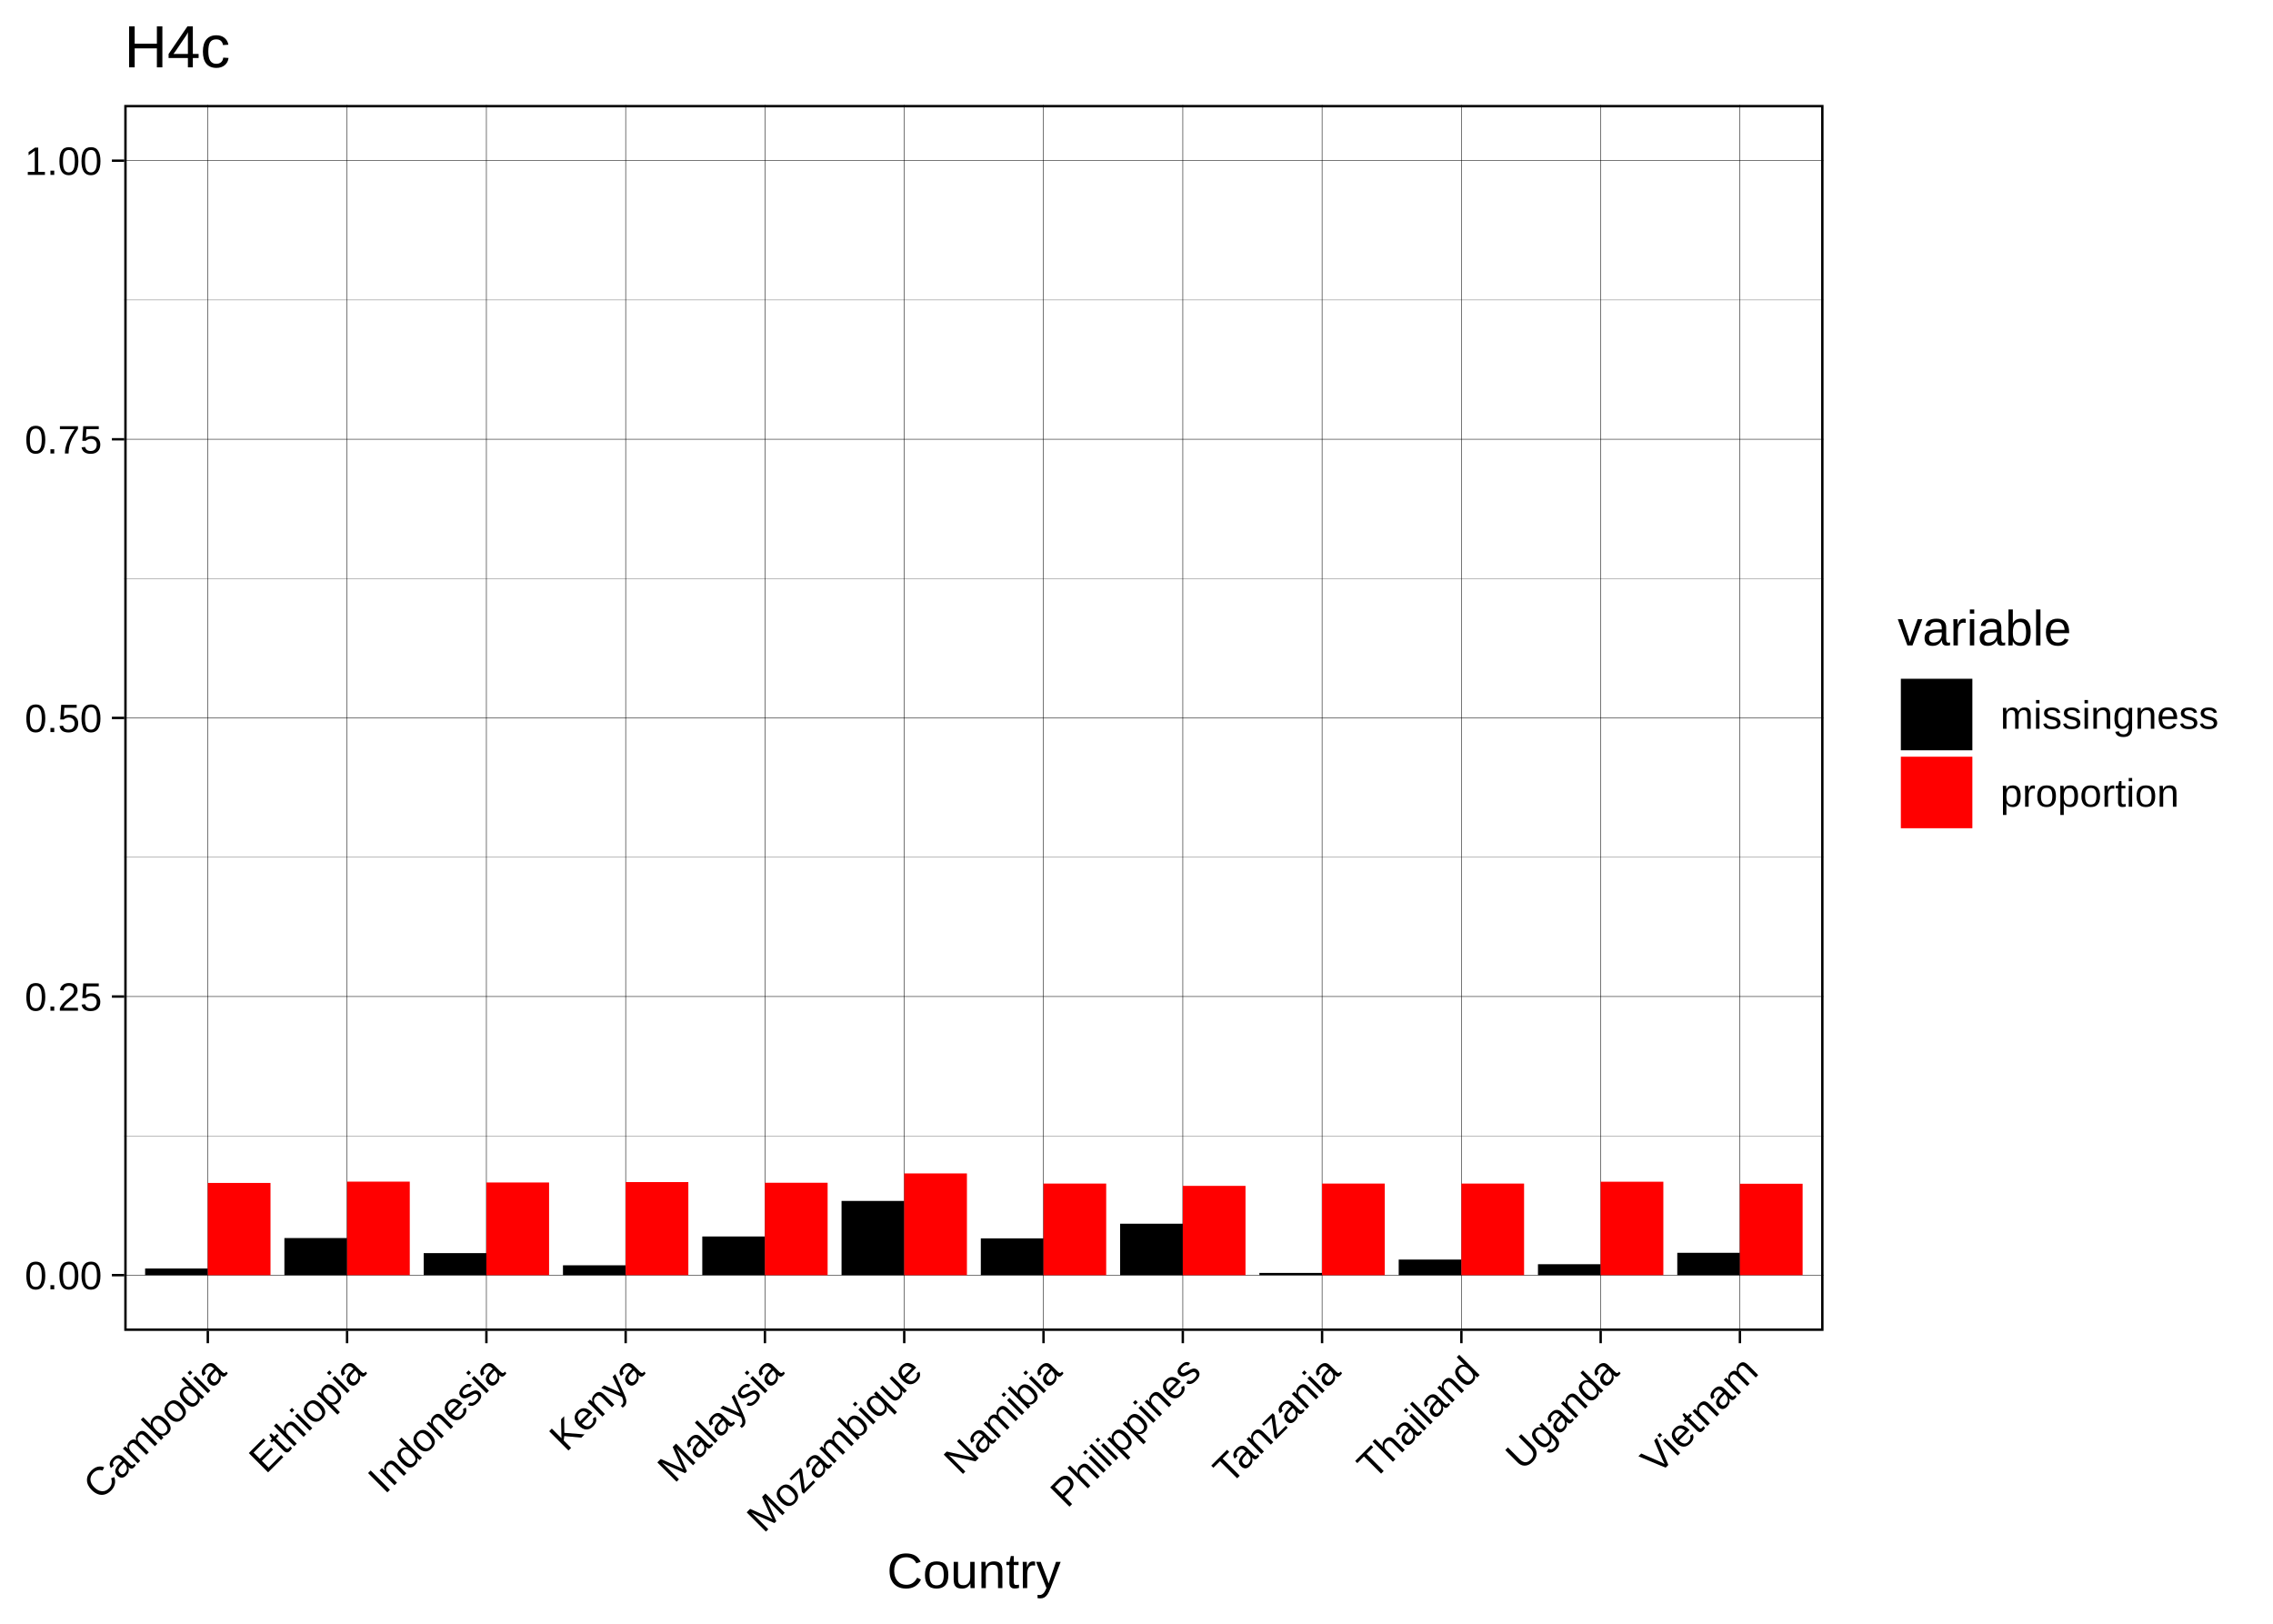
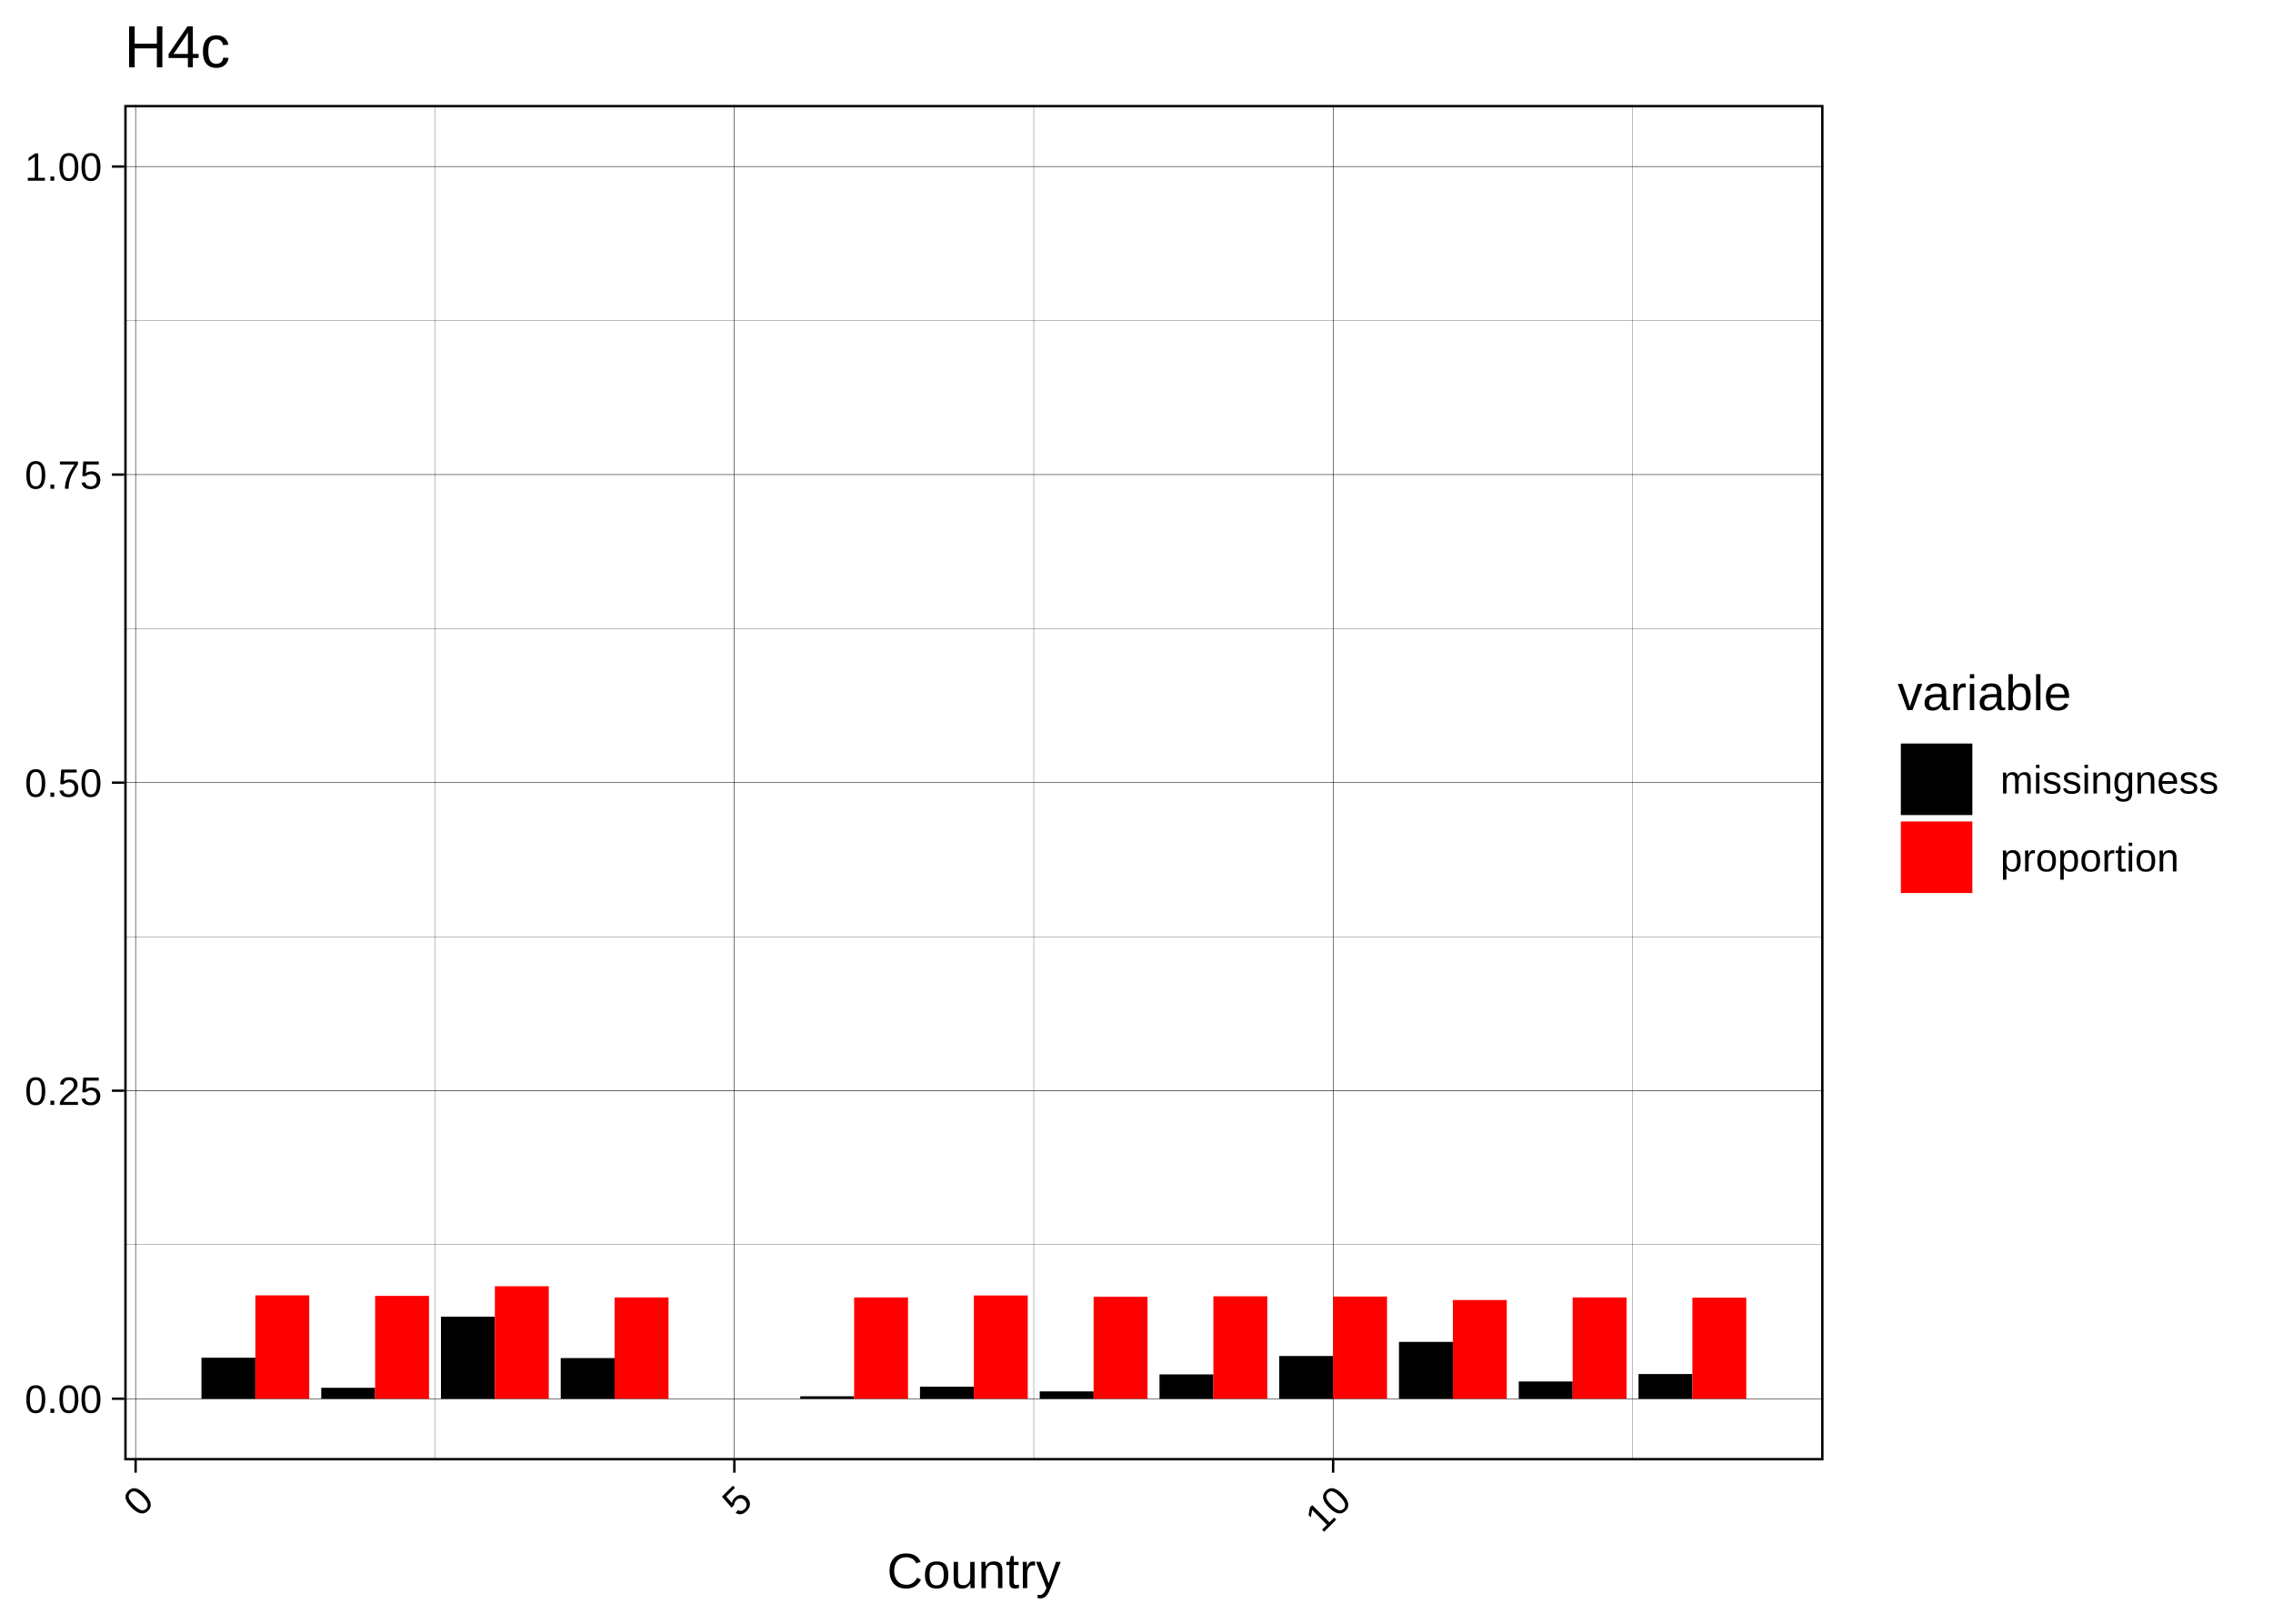
<svg xmlns="http://www.w3.org/2000/svg" class="svglite" width="504.00pt" height="360.00pt" viewBox="0 0 504.00 360.00">
  <defs>
    <style type="text/css">
    .svglite line, .svglite polyline, .svglite polygon, .svglite path, .svglite rect, .svglite circle {
      fill: none;
      stroke: #000000;
      stroke-linecap: round;
      stroke-linejoin: round;
      stroke-miterlimit: 10.00;
    }
    .svglite text {
      white-space: pre;
    }
  </style>
  </defs>
  <rect width="100%" height="100%" style="stroke: none; fill: #FFFFFF;" />
  <defs>
    <clipPath id="cpMC4wMHw1MDQuMDB8MC4wMHwzNjAuMDA=">
      <rect x="0.00" y="0.00" width="504.00" height="360.00" />
    </clipPath>
  </defs>
  <g clip-path="url(#cpMC4wMHw1MDQuMDB8MC4wMHwzNjAuMDA=)">
    <rect x="0" y="0.00" width="504.00" height="360.00" style="stroke-width: 1.07; stroke: #FFFFFF; fill: #FFFFFF;" />
  </g>
  <defs>
-     <clipPath id="cpMjcuNTV8NDA0LjMzfDIzLjI3fDI5NS4wNw==">
-       <rect x="27.55" y="23.27" width="376.79" height="271.80" />
+     <clipPath id="cpMjcuNTV8NDA0LjMzfDIzLjI3fDMyMy43Nw==">
+       <rect x="27.55" y="23.27" width="376.79" height="300.51" />
    </clipPath>
  </defs>
-   <g clip-path="url(#cpMjcuNTV8NDA0LjMzfDIzLjI3fDI5NS4wNw==)">
-     <rect x="27.55" y="23.27" width="376.79" height="271.80" style="stroke-width: 1.07; stroke: none; fill: #FFFFFF;" />
-     <polyline points="27.55,251.83 404.33,251.83 " style="stroke-width: 0.053; stroke-linecap: butt;" />
-     <polyline points="27.55,190.05 404.33,190.05 " style="stroke-width: 0.053; stroke-linecap: butt;" />
-     <polyline points="27.55,128.28 404.33,128.28 " style="stroke-width: 0.053; stroke-linecap: butt;" />
-     <polyline points="27.55,66.51 404.33,66.51 " style="stroke-width: 0.053; stroke-linecap: butt;" />
-     <polyline points="27.55,282.71 404.33,282.71 " style="stroke-width: 0.11; stroke-linecap: butt;" />
-     <polyline points="27.55,220.94 404.33,220.94 " style="stroke-width: 0.11; stroke-linecap: butt;" />
-     <polyline points="27.55,159.17 404.33,159.17 " style="stroke-width: 0.11; stroke-linecap: butt;" />
-     <polyline points="27.55,97.39 404.33,97.39 " style="stroke-width: 0.11; stroke-linecap: butt;" />
-     <polyline points="27.55,35.62 404.33,35.62 " style="stroke-width: 0.11; stroke-linecap: butt;" />
-     <polyline points="46.08,295.07 46.08,23.27 " style="stroke-width: 0.11; stroke-linecap: butt;" />
-     <polyline points="76.96,295.07 76.96,23.27 " style="stroke-width: 0.11; stroke-linecap: butt;" />
-     <polyline points="107.85,295.07 107.85,23.27 " style="stroke-width: 0.11; stroke-linecap: butt;" />
-     <polyline points="138.73,295.07 138.73,23.27 " style="stroke-width: 0.11; stroke-linecap: butt;" />
-     <polyline points="169.61,295.07 169.61,23.27 " style="stroke-width: 0.11; stroke-linecap: butt;" />
-     <polyline points="200.50,295.07 200.50,23.27 " style="stroke-width: 0.11; stroke-linecap: butt;" />
-     <polyline points="231.38,295.07 231.38,23.27 " style="stroke-width: 0.11; stroke-linecap: butt;" />
-     <polyline points="262.27,295.07 262.27,23.27 " style="stroke-width: 0.11; stroke-linecap: butt;" />
-     <polyline points="293.15,295.07 293.15,23.27 " style="stroke-width: 0.11; stroke-linecap: butt;" />
-     <polyline points="324.04,295.07 324.04,23.27 " style="stroke-width: 0.11; stroke-linecap: butt;" />
-     <polyline points="354.92,295.07 354.92,23.27 " style="stroke-width: 0.11; stroke-linecap: butt;" />
-     <polyline points="385.80,295.07 385.80,23.27 " style="stroke-width: 0.11; stroke-linecap: butt;" />
-     <rect x="63.06" y="274.49" width="13.90" height="8.23" style="stroke-width: 1.07; stroke: none; stroke-linecap: butt; stroke-linejoin: miter; fill: #000000;" />
-     <rect x="124.83" y="280.53" width="13.90" height="2.19" style="stroke-width: 1.07; stroke: none; stroke-linecap: butt; stroke-linejoin: miter; fill: #000000;" />
-     <rect x="186.60" y="266.26" width="13.90" height="16.46" style="stroke-width: 1.07; stroke: none; stroke-linecap: butt; stroke-linejoin: miter; fill: #000000;" />
-     <rect x="217.48" y="274.56" width="13.90" height="8.15" style="stroke-width: 1.07; stroke: none; stroke-linecap: butt; stroke-linejoin: miter; fill: #000000;" />
-     <rect x="279.25" y="282.22" width="13.90" height="0.49" style="stroke-width: 1.07; stroke: none; stroke-linecap: butt; stroke-linejoin: miter; fill: #000000;" />
-     <rect x="341.02" y="280.29" width="13.90" height="2.42" style="stroke-width: 1.07; stroke: none; stroke-linecap: butt; stroke-linejoin: miter; fill: #000000;" />
-     <rect x="32.18" y="281.24" width="13.90" height="1.47" style="stroke-width: 1.07; stroke: none; stroke-linecap: butt; stroke-linejoin: miter; fill: #000000;" />
-     <rect x="93.95" y="277.83" width="13.90" height="4.88" style="stroke-width: 1.07; stroke: none; stroke-linecap: butt; stroke-linejoin: miter; fill: #000000;" />
-     <rect x="155.72" y="274.14" width="13.90" height="8.57" style="stroke-width: 1.07; stroke: none; stroke-linecap: butt; stroke-linejoin: miter; fill: #000000;" />
-     <rect x="248.37" y="271.31" width="13.90" height="11.40" style="stroke-width: 1.07; stroke: none; stroke-linecap: butt; stroke-linejoin: miter; fill: #000000;" />
-     <rect x="310.14" y="279.26" width="13.90" height="3.46" style="stroke-width: 1.07; stroke: none; stroke-linecap: butt; stroke-linejoin: miter; fill: #000000;" />
-     <rect x="371.91" y="277.76" width="13.90" height="4.95" style="stroke-width: 1.07; stroke: none; stroke-linecap: butt; stroke-linejoin: miter; fill: #000000;" />
-     <rect x="76.96" y="261.98" width="13.90" height="20.73" style="stroke-width: 1.07; stroke: none; stroke-linecap: butt; stroke-linejoin: miter; fill: #FF0000;" />
-     <rect x="138.73" y="262.08" width="13.90" height="20.63" style="stroke-width: 1.07; stroke: none; stroke-linecap: butt; stroke-linejoin: miter; fill: #FF0000;" />
-     <rect x="200.50" y="260.16" width="13.90" height="22.56" style="stroke-width: 1.07; stroke: none; stroke-linecap: butt; stroke-linejoin: miter; fill: #FF0000;" />
-     <rect x="231.38" y="262.41" width="13.90" height="20.31" style="stroke-width: 1.07; stroke: none; stroke-linecap: butt; stroke-linejoin: miter; fill: #FF0000;" />
-     <rect x="293.15" y="262.41" width="13.90" height="20.31" style="stroke-width: 1.07; stroke: none; stroke-linecap: butt; stroke-linejoin: miter; fill: #FF0000;" />
-     <rect x="354.92" y="262.00" width="13.90" height="20.71" style="stroke-width: 1.07; stroke: none; stroke-linecap: butt; stroke-linejoin: miter; fill: #FF0000;" />
-     <rect x="46.08" y="262.27" width="13.90" height="20.45" style="stroke-width: 1.07; stroke: none; stroke-linecap: butt; stroke-linejoin: miter; fill: #FF0000;" />
-     <rect x="107.85" y="262.17" width="13.90" height="20.55" style="stroke-width: 1.07; stroke: none; stroke-linecap: butt; stroke-linejoin: miter; fill: #FF0000;" />
-     <rect x="169.61" y="262.23" width="13.90" height="20.49" style="stroke-width: 1.07; stroke: none; stroke-linecap: butt; stroke-linejoin: miter; fill: #FF0000;" />
-     <rect x="262.27" y="262.92" width="13.90" height="19.80" style="stroke-width: 1.07; stroke: none; stroke-linecap: butt; stroke-linejoin: miter; fill: #FF0000;" />
-     <rect x="324.04" y="262.41" width="13.90" height="20.31" style="stroke-width: 1.07; stroke: none; stroke-linecap: butt; stroke-linejoin: miter; fill: #FF0000;" />
-     <rect x="385.80" y="262.45" width="13.90" height="20.26" style="stroke-width: 1.07; stroke: none; stroke-linecap: butt; stroke-linejoin: miter; fill: #FF0000;" />
-     <rect x="27.55" y="23.27" width="376.79" height="271.80" style="stroke-width: 1.07;" />
+   <g clip-path="url(#cpMjcuNTV8NDA0LjMzfDIzLjI3fDMyMy43Nw==)">
+     <rect x="27.55" y="23.27" width="376.79" height="300.51" style="stroke-width: 1.07; stroke: none; fill: #FFFFFF;" />
+     <polyline points="27.55,275.97 404.33,275.97 " style="stroke-width: 0.053; stroke-linecap: butt;" />
+     <polyline points="27.55,207.67 404.33,207.67 " style="stroke-width: 0.053; stroke-linecap: butt;" />
+     <polyline points="27.55,139.37 404.33,139.37 " style="stroke-width: 0.053; stroke-linecap: butt;" />
+     <polyline points="27.55,71.07 404.33,71.07 " style="stroke-width: 0.053; stroke-linecap: butt;" />
+     <polyline points="96.45,323.77 96.45,23.27 " style="stroke-width: 0.053; stroke-linecap: butt;" />
+     <polyline points="229.22,323.77 229.22,23.27 " style="stroke-width: 0.053; stroke-linecap: butt;" />
+     <polyline points="361.98,323.77 361.98,23.27 " style="stroke-width: 0.053; stroke-linecap: butt;" />
+     <polyline points="27.55,310.11 404.33,310.11 " style="stroke-width: 0.11; stroke-linecap: butt;" />
+     <polyline points="27.55,241.82 404.33,241.82 " style="stroke-width: 0.11; stroke-linecap: butt;" />
+     <polyline points="27.55,173.52 404.33,173.52 " style="stroke-width: 0.11; stroke-linecap: butt;" />
+     <polyline points="27.55,105.22 404.33,105.22 " style="stroke-width: 0.11; stroke-linecap: butt;" />
+     <polyline points="27.55,36.92 404.33,36.92 " style="stroke-width: 0.11; stroke-linecap: butt;" />
+     <polyline points="30.07,323.77 30.07,23.27 " style="stroke-width: 0.11; stroke-linecap: butt;" />
+     <polyline points="162.83,323.77 162.83,23.27 " style="stroke-width: 0.11; stroke-linecap: butt;" />
+     <polyline points="295.60,323.77 295.60,23.27 " style="stroke-width: 0.11; stroke-linecap: butt;" />
+     <rect x="44.67" y="301.02" width="11.95" height="9.10" style="stroke-width: 1.07; stroke: none; stroke-linecap: butt; stroke-linejoin: miter; fill: #000000;" />
+     <rect x="71.23" y="307.69" width="11.95" height="2.42" style="stroke-width: 1.07; stroke: none; stroke-linecap: butt; stroke-linejoin: miter; fill: #000000;" />
+     <rect x="97.78" y="291.92" width="11.95" height="18.20" style="stroke-width: 1.07; stroke: none; stroke-linecap: butt; stroke-linejoin: miter; fill: #000000;" />
+     <rect x="124.33" y="301.10" width="11.95" height="9.02" style="stroke-width: 1.07; stroke: none; stroke-linecap: butt; stroke-linejoin: miter; fill: #000000;" />
+     <rect x="177.44" y="309.57" width="11.95" height="0.55" style="stroke-width: 1.07; stroke: none; stroke-linecap: butt; stroke-linejoin: miter; fill: #000000;" />
+     <rect x="203.99" y="307.44" width="11.95" height="2.68" style="stroke-width: 1.07; stroke: none; stroke-linecap: butt; stroke-linejoin: miter; fill: #000000;" />
+     <rect x="230.54" y="308.49" width="11.95" height="1.63" style="stroke-width: 1.07; stroke: none; stroke-linecap: butt; stroke-linejoin: miter; fill: #000000;" />
+     <rect x="257.10" y="304.72" width="11.95" height="5.40" style="stroke-width: 1.07; stroke: none; stroke-linecap: butt; stroke-linejoin: miter; fill: #000000;" />
+     <rect x="283.65" y="300.64" width="11.95" height="9.48" style="stroke-width: 1.07; stroke: none; stroke-linecap: butt; stroke-linejoin: miter; fill: #000000;" />
+     <rect x="310.20" y="297.51" width="11.95" height="12.61" style="stroke-width: 1.07; stroke: none; stroke-linecap: butt; stroke-linejoin: miter; fill: #000000;" />
+     <rect x="336.76" y="306.29" width="11.95" height="3.82" style="stroke-width: 1.07; stroke: none; stroke-linecap: butt; stroke-linejoin: miter; fill: #000000;" />
+     <rect x="363.31" y="304.64" width="11.95" height="5.47" style="stroke-width: 1.07; stroke: none; stroke-linecap: butt; stroke-linejoin: miter; fill: #000000;" />
+     <rect x="56.62" y="287.19" width="11.95" height="22.92" style="stroke-width: 1.07; stroke: none; stroke-linecap: butt; stroke-linejoin: miter; fill: #FF0000;" />
+     <rect x="83.18" y="287.31" width="11.95" height="22.81" style="stroke-width: 1.07; stroke: none; stroke-linecap: butt; stroke-linejoin: miter; fill: #FF0000;" />
+     <rect x="109.73" y="285.17" width="11.95" height="24.94" style="stroke-width: 1.07; stroke: none; stroke-linecap: butt; stroke-linejoin: miter; fill: #FF0000;" />
+     <rect x="136.28" y="287.66" width="11.95" height="22.45" style="stroke-width: 1.07; stroke: none; stroke-linecap: butt; stroke-linejoin: miter; fill: #FF0000;" />
+     <rect x="189.39" y="287.66" width="11.95" height="22.45" style="stroke-width: 1.07; stroke: none; stroke-linecap: butt; stroke-linejoin: miter; fill: #FF0000;" />
+     <rect x="215.94" y="287.22" width="11.95" height="22.90" style="stroke-width: 1.07; stroke: none; stroke-linecap: butt; stroke-linejoin: miter; fill: #FF0000;" />
+     <rect x="242.49" y="287.51" width="11.95" height="22.61" style="stroke-width: 1.07; stroke: none; stroke-linecap: butt; stroke-linejoin: miter; fill: #FF0000;" />
+     <rect x="269.05" y="287.40" width="11.95" height="22.72" style="stroke-width: 1.07; stroke: none; stroke-linecap: butt; stroke-linejoin: miter; fill: #FF0000;" />
+     <rect x="295.60" y="287.46" width="11.95" height="22.65" style="stroke-width: 1.07; stroke: none; stroke-linecap: butt; stroke-linejoin: miter; fill: #FF0000;" />
+     <rect x="322.15" y="288.23" width="11.95" height="21.89" style="stroke-width: 1.07; stroke: none; stroke-linecap: butt; stroke-linejoin: miter; fill: #FF0000;" />
+     <rect x="348.71" y="287.66" width="11.95" height="22.45" style="stroke-width: 1.07; stroke: none; stroke-linecap: butt; stroke-linejoin: miter; fill: #FF0000;" />
+     <rect x="375.26" y="287.71" width="11.95" height="22.40" style="stroke-width: 1.07; stroke: none; stroke-linecap: butt; stroke-linejoin: miter; fill: #FF0000;" />
+     <rect x="27.55" y="23.27" width="376.79" height="300.51" style="stroke-width: 1.07;" />
  </g>
  <g clip-path="url(#cpMC4wMHw1MDQuMDB8MC4wMHwzNjAuMDA=)">
-     <text x="22.62" y="285.86" text-anchor="end" style="font-size: 8.80px; font-family: &quot;Arial&quot;;" textLength="17.14px" lengthAdjust="spacingAndGlyphs">0.00</text>
-     <text x="22.62" y="224.09" text-anchor="end" style="font-size: 8.80px; font-family: &quot;Arial&quot;;" textLength="17.14px" lengthAdjust="spacingAndGlyphs">0.25</text>
-     <text x="22.62" y="162.32" text-anchor="end" style="font-size: 8.80px; font-family: &quot;Arial&quot;;" textLength="17.14px" lengthAdjust="spacingAndGlyphs">0.50</text>
-     <text x="22.62" y="100.54" text-anchor="end" style="font-size: 8.80px; font-family: &quot;Arial&quot;;" textLength="17.14px" lengthAdjust="spacingAndGlyphs">0.75</text>
-     <text x="22.62" y="38.77" text-anchor="end" style="font-size: 8.80px; font-family: &quot;Arial&quot;;" textLength="17.14px" lengthAdjust="spacingAndGlyphs">1.00</text>
-     <polyline points="24.81,282.71 27.55,282.71 " style="stroke-width: 0.53; stroke-linecap: butt;" />
-     <polyline points="24.81,220.94 27.55,220.94 " style="stroke-width: 0.53; stroke-linecap: butt;" />
-     <polyline points="24.81,159.17 27.55,159.17 " style="stroke-width: 0.53; stroke-linecap: butt;" />
-     <polyline points="24.81,97.39 27.55,97.39 " style="stroke-width: 0.53; stroke-linecap: butt;" />
-     <polyline points="24.81,35.62 27.55,35.62 " style="stroke-width: 0.53; stroke-linecap: butt;" />
-     <polyline points="46.08,297.81 46.08,295.07 " style="stroke-width: 0.53; stroke-linecap: butt;" />
-     <polyline points="76.96,297.81 76.96,295.07 " style="stroke-width: 0.53; stroke-linecap: butt;" />
-     <polyline points="107.85,297.81 107.85,295.07 " style="stroke-width: 0.53; stroke-linecap: butt;" />
-     <polyline points="138.73,297.81 138.73,295.07 " style="stroke-width: 0.53; stroke-linecap: butt;" />
-     <polyline points="169.61,297.81 169.61,295.07 " style="stroke-width: 0.53; stroke-linecap: butt;" />
-     <polyline points="200.50,297.81 200.50,295.07 " style="stroke-width: 0.53; stroke-linecap: butt;" />
-     <polyline points="231.38,297.81 231.38,295.07 " style="stroke-width: 0.53; stroke-linecap: butt;" />
-     <polyline points="262.27,297.81 262.27,295.07 " style="stroke-width: 0.53; stroke-linecap: butt;" />
-     <polyline points="293.15,297.81 293.15,295.07 " style="stroke-width: 0.53; stroke-linecap: butt;" />
-     <polyline points="324.04,297.81 324.04,295.07 " style="stroke-width: 0.53; stroke-linecap: butt;" />
-     <polyline points="354.92,297.81 354.92,295.07 " style="stroke-width: 0.53; stroke-linecap: butt;" />
-     <polyline points="385.80,297.81 385.80,295.07 " style="stroke-width: 0.53; stroke-linecap: butt;" />
-     <text transform="translate(50.53,304.46) rotate(-45)" text-anchor="end" style="font-size: 8.80px; font-family: &quot;Arial&quot;;" textLength="40.11px" lengthAdjust="spacingAndGlyphs">Cambodia</text>
-     <text transform="translate(81.42,304.46) rotate(-45)" text-anchor="end" style="font-size: 8.80px; font-family: &quot;Arial&quot;;" textLength="31.80px" lengthAdjust="spacingAndGlyphs">Ethiopia</text>
-     <text transform="translate(112.30,304.46) rotate(-45)" text-anchor="end" style="font-size: 8.80px; font-family: &quot;Arial&quot;;" textLength="38.17px" lengthAdjust="spacingAndGlyphs">Indonesia</text>
-     <text transform="translate(143.18,304.46) rotate(-45)" text-anchor="end" style="font-size: 8.80px; font-family: &quot;Arial&quot;;" textLength="24.96px" lengthAdjust="spacingAndGlyphs">Kenya</text>
-     <text transform="translate(174.07,304.46) rotate(-45)" text-anchor="end" style="font-size: 8.80px; font-family: &quot;Arial&quot;;" textLength="34.72px" lengthAdjust="spacingAndGlyphs">Malaysia</text>
-     <text transform="translate(204.95,304.46) rotate(-45)" text-anchor="end" style="font-size: 8.80px; font-family: &quot;Arial&quot;;" textLength="50.39px" lengthAdjust="spacingAndGlyphs">Mozambique</text>
-     <text transform="translate(235.84,304.46) rotate(-45)" text-anchor="end" style="font-size: 8.80px; font-family: &quot;Arial&quot;;" textLength="32.27px" lengthAdjust="spacingAndGlyphs">Namibia</text>
-     <text transform="translate(266.72,304.46) rotate(-45)" text-anchor="end" style="font-size: 8.80px; font-family: &quot;Arial&quot;;" textLength="42.55px" lengthAdjust="spacingAndGlyphs">Philippines</text>
-     <text transform="translate(297.61,304.46) rotate(-45)" text-anchor="end" style="font-size: 8.80px; font-family: &quot;Arial&quot;;" textLength="35.23px" lengthAdjust="spacingAndGlyphs">Tanzania</text>
-     <text transform="translate(328.49,304.46) rotate(-45)" text-anchor="end" style="font-size: 8.80px; font-family: &quot;Arial&quot;;" textLength="33.75px" lengthAdjust="spacingAndGlyphs">Thailand</text>
-     <text transform="translate(359.37,304.46) rotate(-45)" text-anchor="end" style="font-size: 8.80px; font-family: &quot;Arial&quot;;" textLength="30.83px" lengthAdjust="spacingAndGlyphs">Uganda</text>
-     <text transform="translate(390.26,304.46) rotate(-45)" text-anchor="end" style="font-size: 8.80px; font-family: &quot;Arial&quot;;" textLength="32.13px" lengthAdjust="spacingAndGlyphs">Vietnam</text>
+     <text x="22.62" y="313.26" text-anchor="end" style="font-size: 8.80px; font-family: &quot;Arial&quot;;" textLength="17.14px" lengthAdjust="spacingAndGlyphs">0.00</text>
+     <text x="22.62" y="244.97" text-anchor="end" style="font-size: 8.80px; font-family: &quot;Arial&quot;;" textLength="17.14px" lengthAdjust="spacingAndGlyphs">0.25</text>
+     <text x="22.62" y="176.67" text-anchor="end" style="font-size: 8.80px; font-family: &quot;Arial&quot;;" textLength="17.14px" lengthAdjust="spacingAndGlyphs">0.50</text>
+     <text x="22.62" y="108.37" text-anchor="end" style="font-size: 8.80px; font-family: &quot;Arial&quot;;" textLength="17.14px" lengthAdjust="spacingAndGlyphs">0.75</text>
+     <text x="22.62" y="40.07" text-anchor="end" style="font-size: 8.80px; font-family: &quot;Arial&quot;;" textLength="17.14px" lengthAdjust="spacingAndGlyphs">1.00</text>
+     <polyline points="24.81,310.11 27.55,310.11 " style="stroke-width: 0.53; stroke-linecap: butt;" />
+     <polyline points="24.81,241.82 27.55,241.82 " style="stroke-width: 0.53; stroke-linecap: butt;" />
+     <polyline points="24.81,173.52 27.55,173.52 " style="stroke-width: 0.53; stroke-linecap: butt;" />
+     <polyline points="24.81,105.22 27.55,105.22 " style="stroke-width: 0.53; stroke-linecap: butt;" />
+     <polyline points="24.81,36.92 27.55,36.92 " style="stroke-width: 0.53; stroke-linecap: butt;" />
+     <polyline points="30.07,326.51 30.07,323.77 " style="stroke-width: 0.53; stroke-linecap: butt;" />
+     <polyline points="162.83,326.51 162.83,323.77 " style="stroke-width: 0.53; stroke-linecap: butt;" />
+     <polyline points="295.60,326.51 295.60,323.77 " style="stroke-width: 0.53; stroke-linecap: butt;" />
+     <text transform="translate(34.52,333.16) rotate(-45)" text-anchor="end" style="font-size: 8.80px; font-family: &quot;Arial&quot;;" textLength="4.90px" lengthAdjust="spacingAndGlyphs">0</text>
+     <text transform="translate(167.29,333.16) rotate(-45)" text-anchor="end" style="font-size: 8.80px; font-family: &quot;Arial&quot;;" textLength="4.90px" lengthAdjust="spacingAndGlyphs">5</text>
+     <text transform="translate(300.05,333.16) rotate(-45)" text-anchor="end" style="font-size: 8.80px; font-family: &quot;Arial&quot;;" textLength="9.79px" lengthAdjust="spacingAndGlyphs">10</text>
    <text x="215.94" y="352.10" text-anchor="middle" style="font-size: 11.00px; font-family: &quot;Arial&quot;;" textLength="38.53px" lengthAdjust="spacingAndGlyphs">Country</text>
-     <rect x="415.29" y="128.51" width="83.23" height="61.32" style="stroke-width: 1.07; stroke: none; fill: #FFFFFF;" />
-     <text x="420.77" y="143.09" style="font-size: 11.00px; font-family: &quot;Arial&quot;;" textLength="38.53px" lengthAdjust="spacingAndGlyphs">variable</text>
-     <rect x="420.77" y="149.79" width="17.28" height="17.28" style="stroke-width: 1.07; stroke: none; fill: #FFFFFF;" />
-     <rect x="421.48" y="150.49" width="15.86" height="15.86" style="stroke-width: 1.07; stroke: none; stroke-linecap: butt; stroke-linejoin: miter; fill: #000000;" />
-     <rect x="420.77" y="167.07" width="17.28" height="17.28" style="stroke-width: 1.07; stroke: none; fill: #FFFFFF;" />
-     <rect x="421.48" y="167.77" width="15.86" height="15.86" style="stroke-width: 1.07; stroke: none; stroke-linecap: butt; stroke-linejoin: miter; fill: #FF0000;" />
-     <text x="443.53" y="161.58" style="font-size: 8.80px; font-family: &quot;Arial&quot;;" textLength="48.41px" lengthAdjust="spacingAndGlyphs">missingness</text>
-     <text x="443.53" y="178.86" style="font-size: 8.80px; font-family: &quot;Arial&quot;;" textLength="39.64px" lengthAdjust="spacingAndGlyphs">proportion</text>
+     <rect x="415.29" y="142.86" width="83.23" height="61.32" style="stroke-width: 1.07; stroke: none; fill: #FFFFFF;" />
+     <text x="420.77" y="157.44" style="font-size: 11.00px; font-family: &quot;Arial&quot;;" textLength="38.53px" lengthAdjust="spacingAndGlyphs">variable</text>
+     <rect x="420.77" y="164.14" width="17.28" height="17.28" style="stroke-width: 1.07; stroke: none; fill: #FFFFFF;" />
+     <rect x="421.48" y="164.85" width="15.86" height="15.86" style="stroke-width: 1.07; stroke: none; stroke-linecap: butt; stroke-linejoin: miter; fill: #000000;" />
+     <rect x="420.77" y="181.42" width="17.28" height="17.28" style="stroke-width: 1.07; stroke: none; fill: #FFFFFF;" />
+     <rect x="421.48" y="182.13" width="15.86" height="15.86" style="stroke-width: 1.07; stroke: none; stroke-linecap: butt; stroke-linejoin: miter; fill: #FF0000;" />
+     <text x="443.53" y="175.93" style="font-size: 8.80px; font-family: &quot;Arial&quot;;" textLength="48.41px" lengthAdjust="spacingAndGlyphs">missingness</text>
+     <text x="443.53" y="193.21" style="font-size: 8.80px; font-family: &quot;Arial&quot;;" textLength="39.64px" lengthAdjust="spacingAndGlyphs">proportion</text>
    <text x="27.55" y="14.93" style="font-size: 13.20px; font-family: &quot;Arial&quot;;" textLength="23.46px" lengthAdjust="spacingAndGlyphs">H4c</text>
  </g>
</svg>
